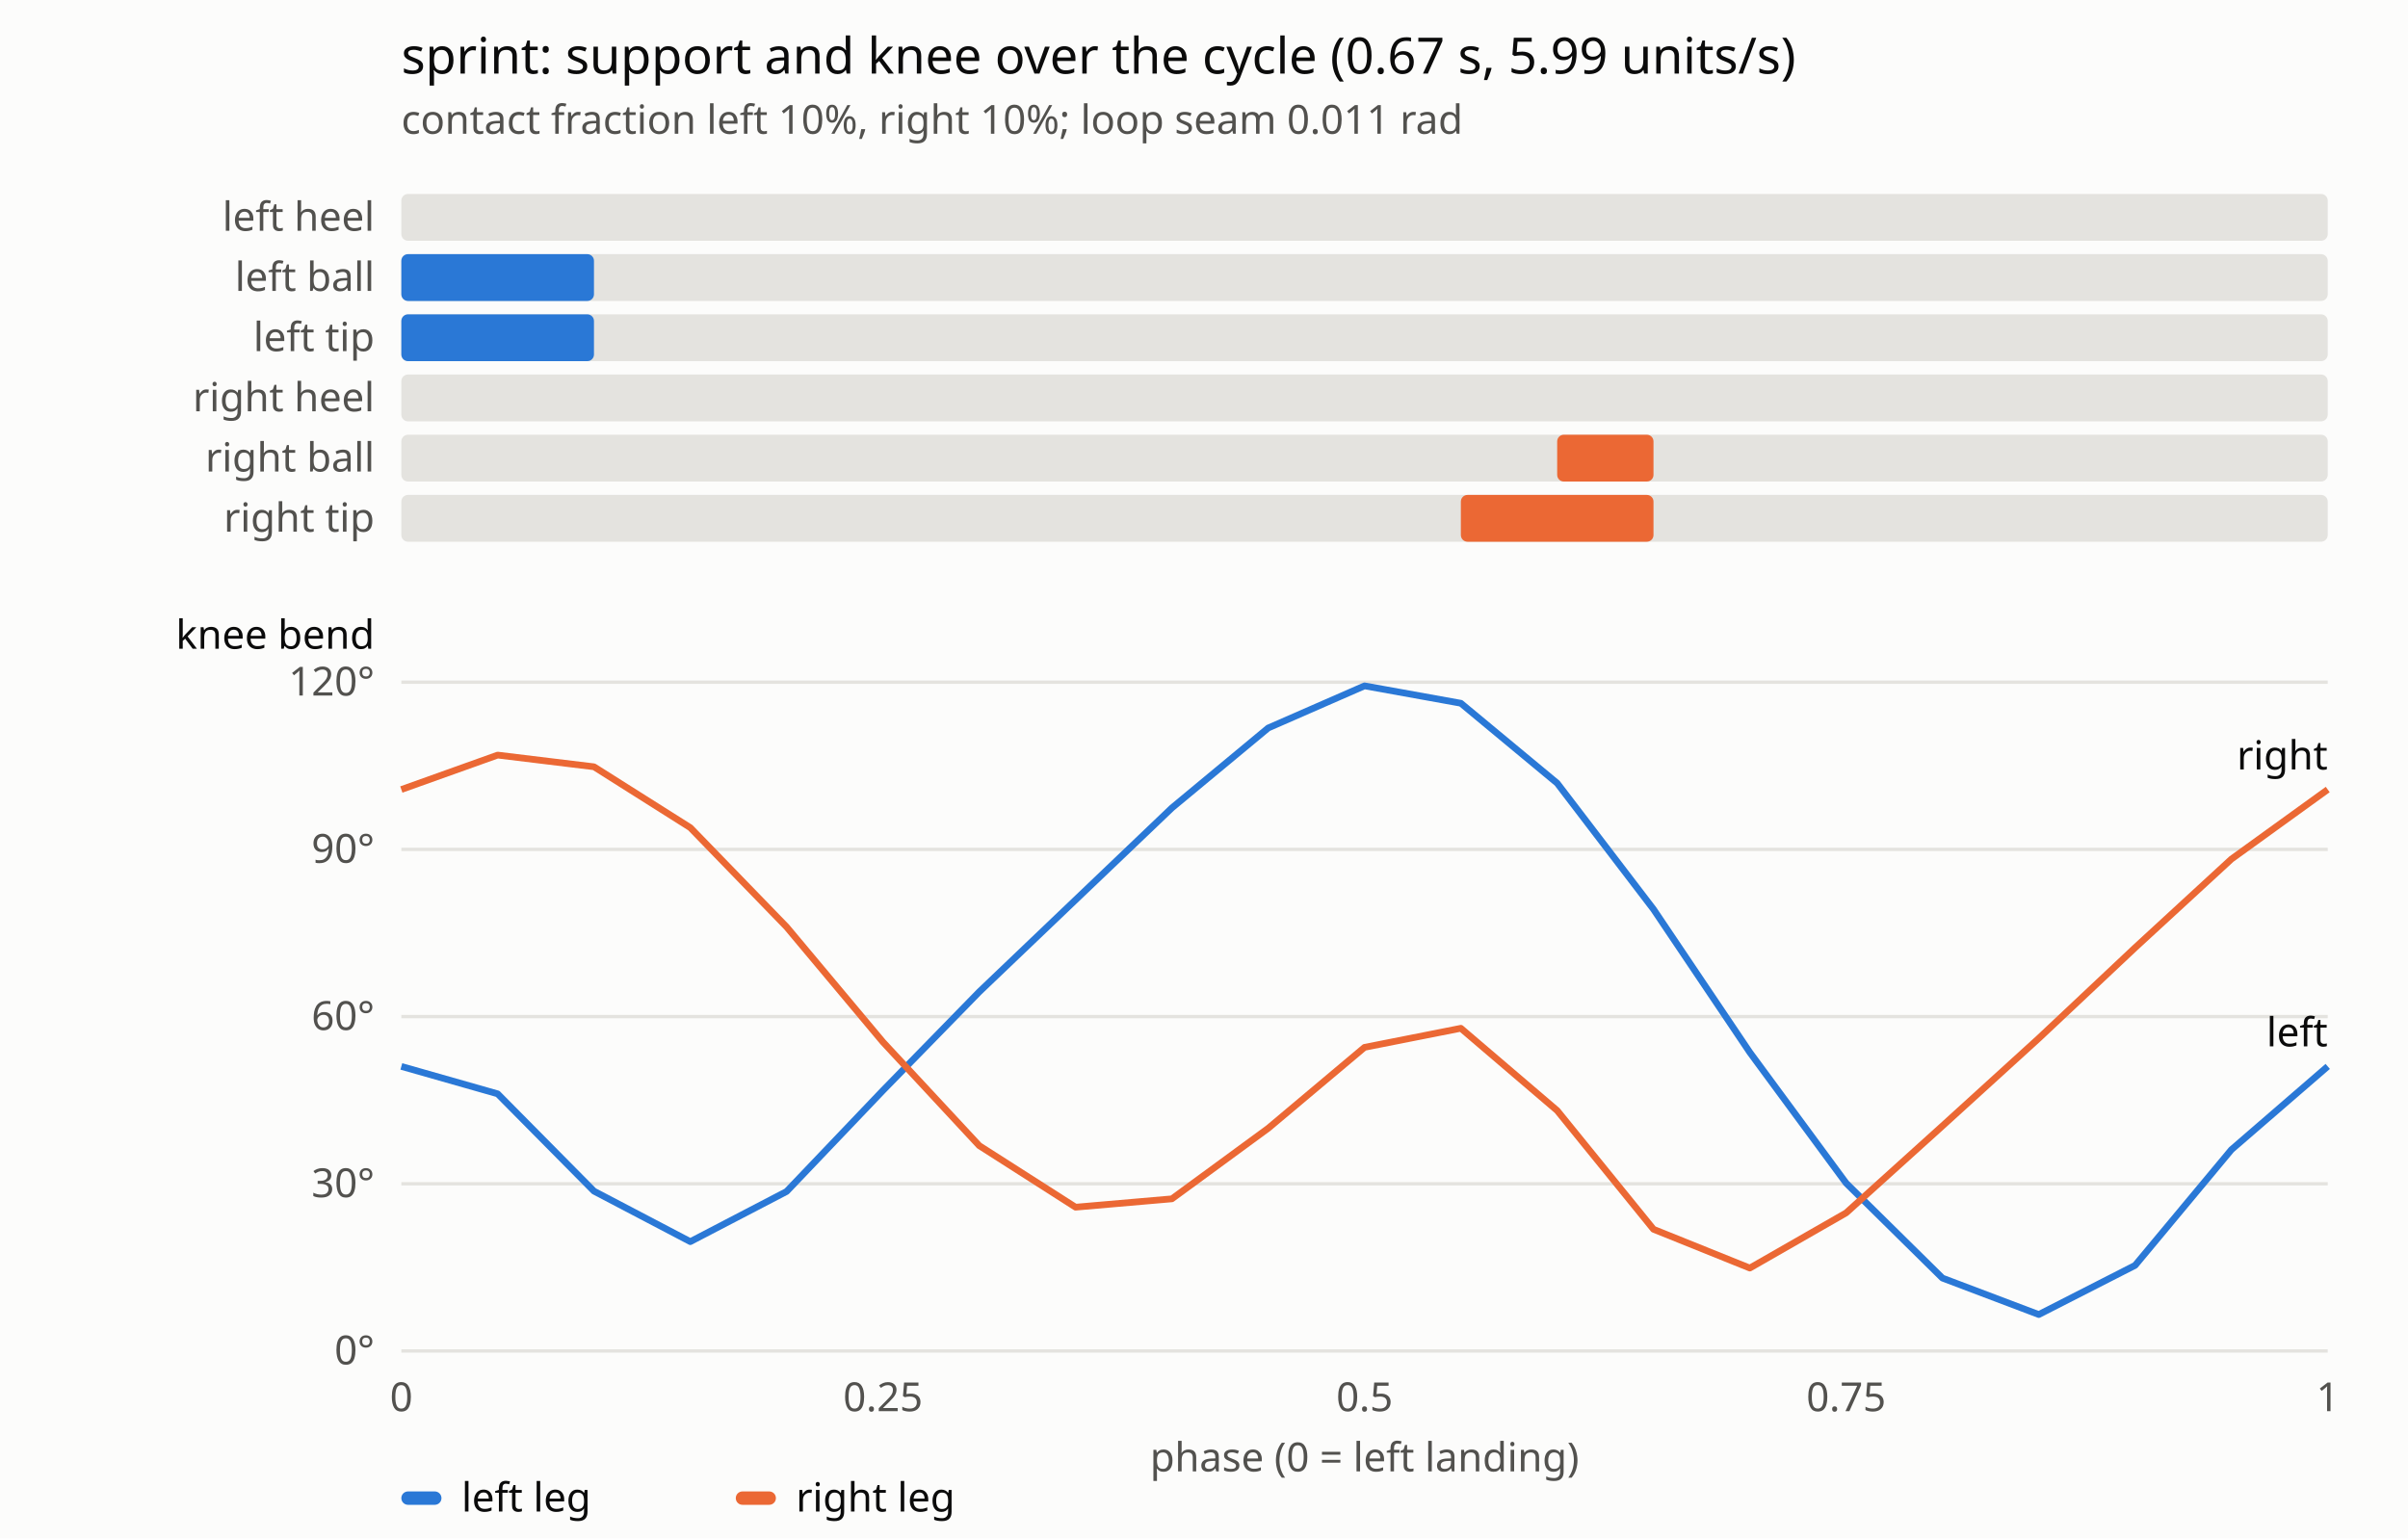
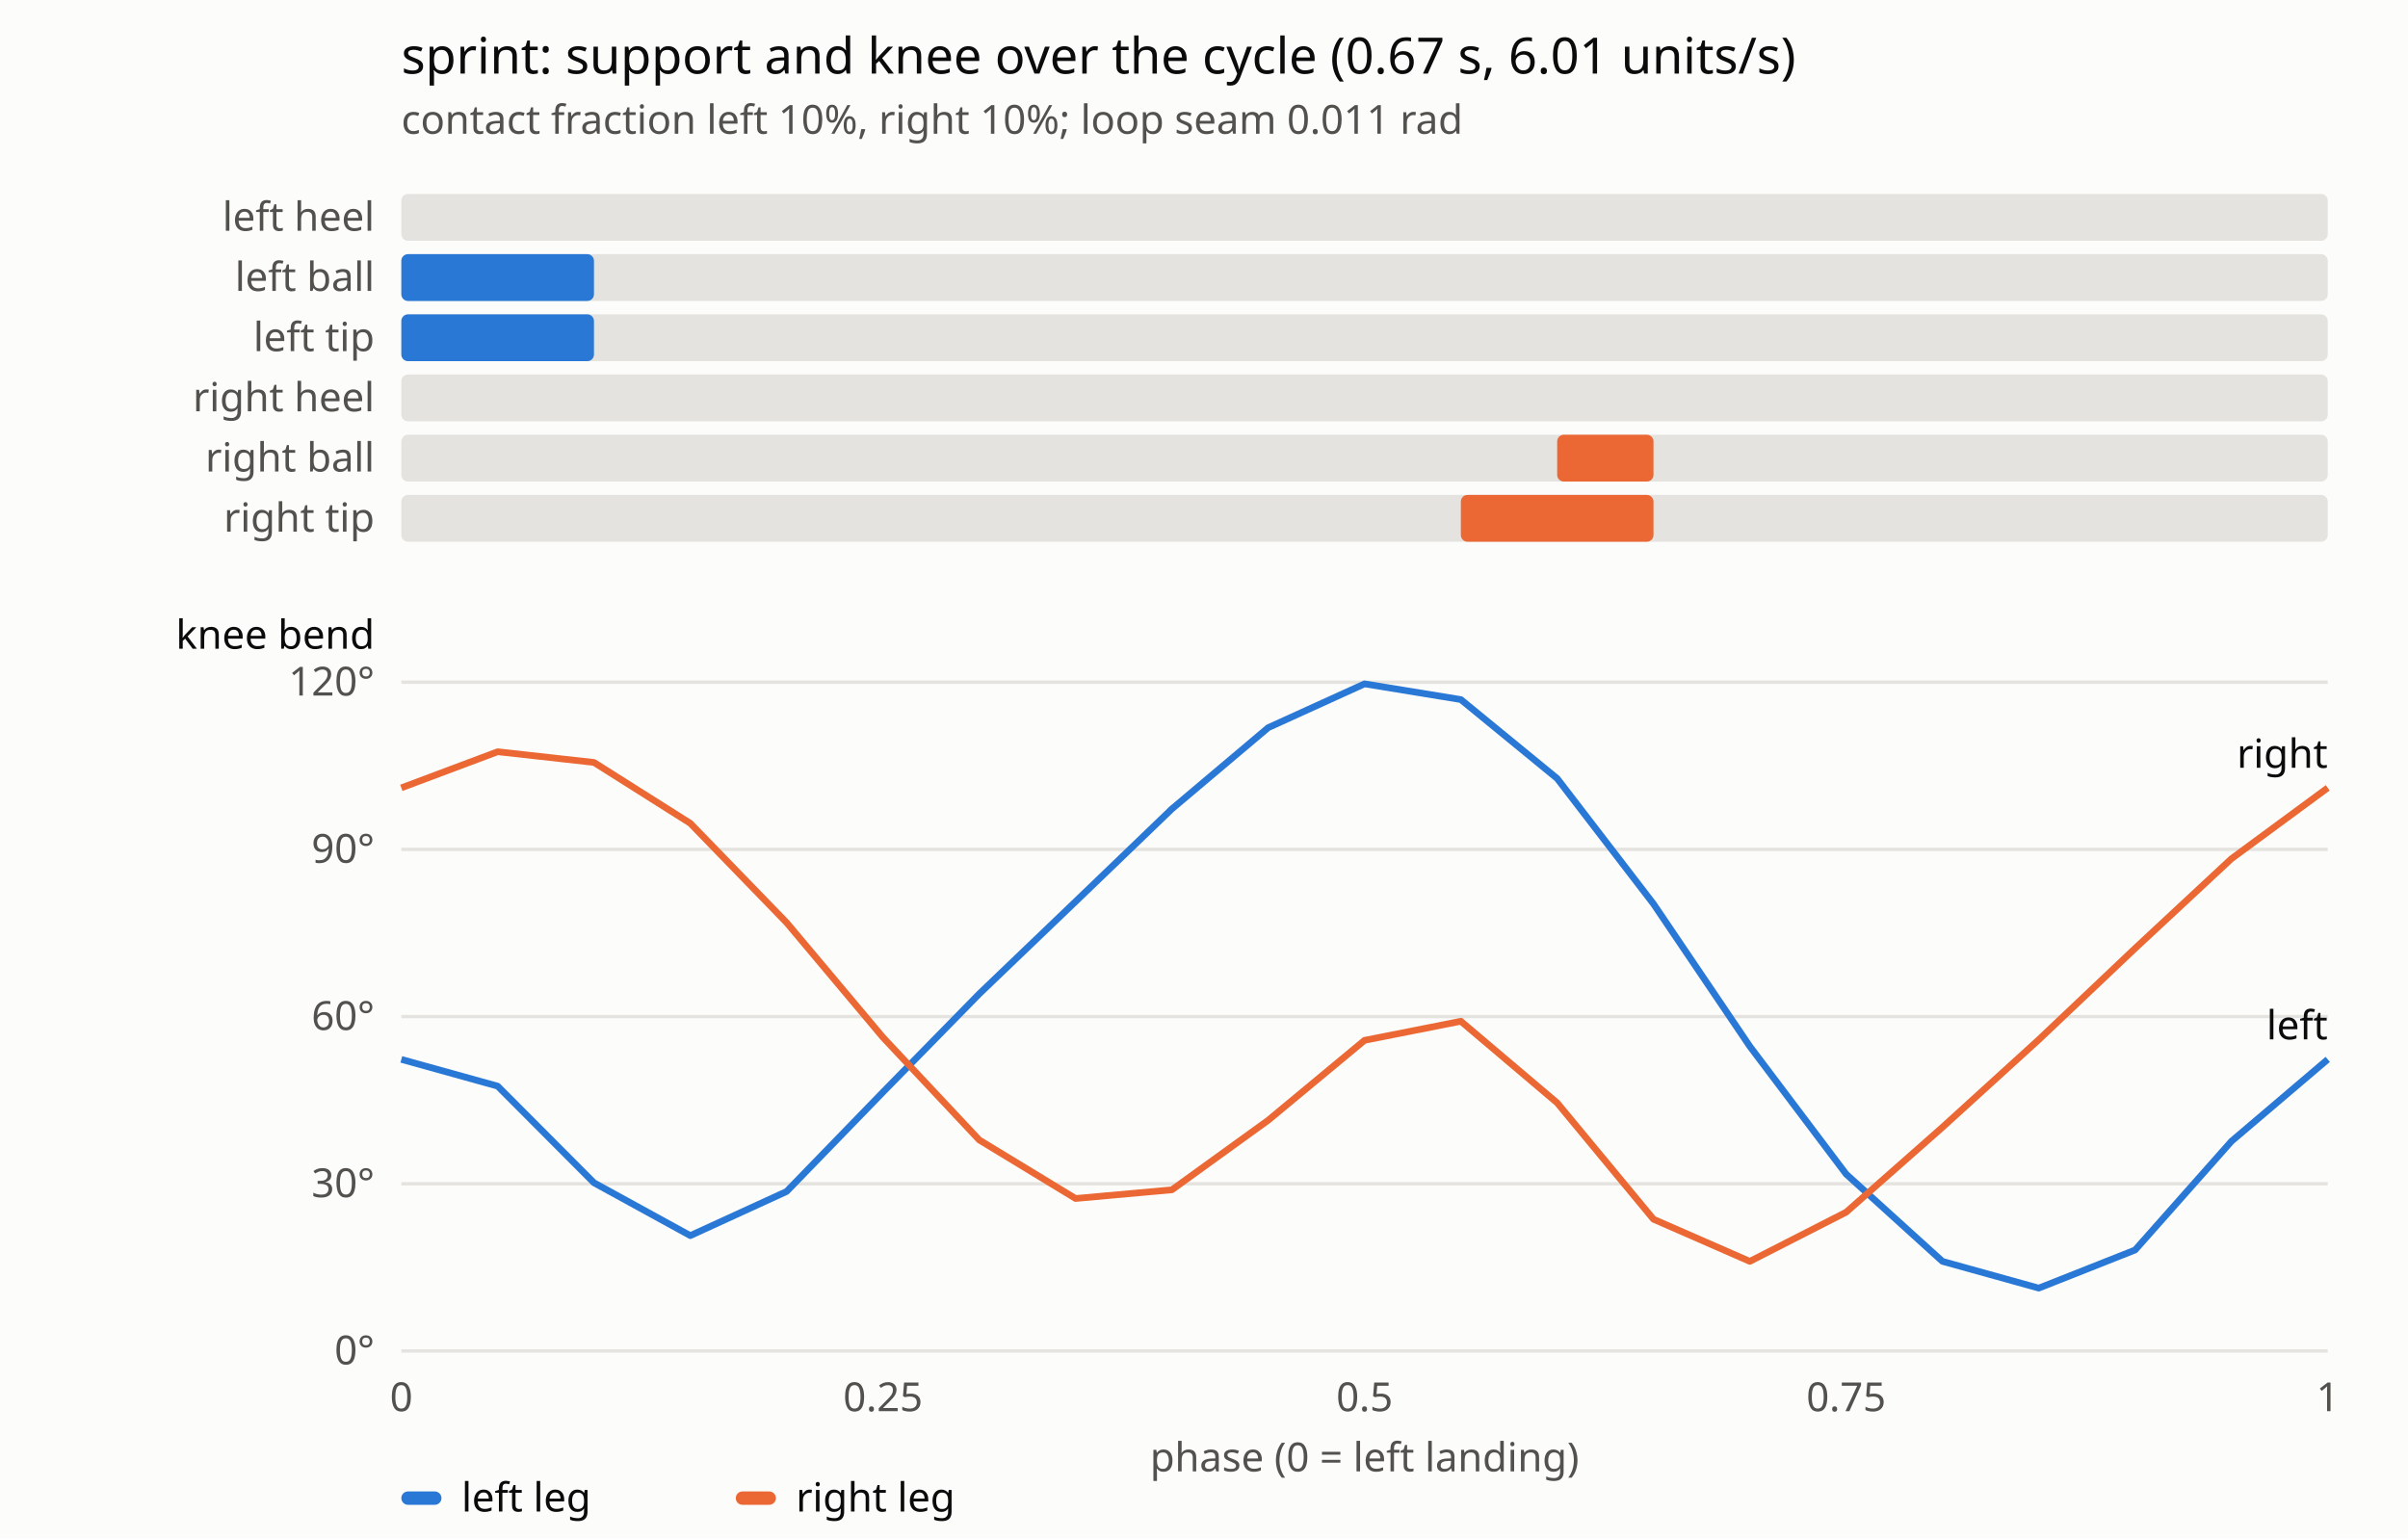
<svg xmlns="http://www.w3.org/2000/svg" width="720" height="460" viewBox="0 0 720 460" font-family="sans-serif" font-size="12">
  <rect width="720" height="460" fill="#fcfcfb" />
-   <text x="120" y="22" font-size="15" fill="#0b0b0b">sprint: support and knee over the cycle (0.67 s, 5.99 units/s)</text>
+   <text x="120" y="22" font-size="15" fill="#0b0b0b">sprint: support and knee over the cycle (0.67 s, 6.01 units/s)</text>
  <text x="120" y="40" fill="#52514e">contact fraction left 10%, right 10%; loop seam 0.011 rad</text>
  <text x="112" y="69" text-anchor="end" fill="#52514e">left heel</text>
  <rect x="120" y="58" width="576" height="14" fill="#e4e3df" rx="2" />
  <text x="112" y="87" text-anchor="end" fill="#52514e">left ball</text>
  <rect x="120" y="76" width="576" height="14" fill="#e4e3df" rx="2" />
  <rect x="120.0" y="76" width="57.6" height="14" fill="#2a78d6" rx="2" />
  <text x="112" y="105" text-anchor="end" fill="#52514e">left tip</text>
  <rect x="120" y="94" width="576" height="14" fill="#e4e3df" rx="2" />
  <rect x="120.0" y="94" width="57.6" height="14" fill="#2a78d6" rx="2" />
  <text x="112" y="123" text-anchor="end" fill="#52514e">right heel</text>
  <rect x="120" y="112" width="576" height="14" fill="#e4e3df" rx="2" />
  <text x="112" y="141" text-anchor="end" fill="#52514e">right ball</text>
  <rect x="120" y="130" width="576" height="14" fill="#e4e3df" rx="2" />
  <rect x="465.6" y="130" width="28.8" height="14" fill="#eb6834" rx="2" />
  <text x="112" y="159" text-anchor="end" fill="#52514e">right tip</text>
  <rect x="120" y="148" width="576" height="14" fill="#e4e3df" rx="2" />
  <rect x="436.8" y="148" width="57.6" height="14" fill="#eb6834" rx="2" />
  <line x1="120" x2="696" y1="404.0" y2="404.0" stroke="#e4e3df" />
  <text x="112" y="408.0" text-anchor="end" fill="#52514e">0°</text>
  <line x1="120" x2="696" y1="354.0" y2="354.0" stroke="#e4e3df" />
  <text x="112" y="358.0" text-anchor="end" fill="#52514e">30°</text>
  <line x1="120" x2="696" y1="304.0" y2="304.0" stroke="#e4e3df" />
  <text x="112" y="308.0" text-anchor="end" fill="#52514e">60°</text>
  <line x1="120" x2="696" y1="254.0" y2="254.0" stroke="#e4e3df" />
  <text x="112" y="258.0" text-anchor="end" fill="#52514e">90°</text>
  <line x1="120" x2="696" y1="204.0" y2="204.0" stroke="#e4e3df" />
  <text x="112" y="208.0" text-anchor="end" fill="#52514e">120°</text>
  <text x="112" y="194" text-anchor="end" fill="#0b0b0b">knee bend</text>
-   <polyline points="120.0,318.9 148.8,327.1 177.6,356.2 206.4,371.3 235.2,356.3 264.0,326.1 292.8,296.6 321.6,269.1 350.4,241.6 379.2,217.7 408.0,205.1 436.8,210.3 465.6,234.2 494.4,271.9 523.2,314.7 552.0,353.8 580.8,382.2 609.6,393.1 638.4,378.4 667.2,343.8 696.0,318.9" fill="none" stroke="#2a78d6" stroke-width="2" stroke-linejoin="round" />
-   <text x="696" y="312.9" text-anchor="end" fill="#0b0b0b">left</text>
-   <polyline points="120.0,236.1 148.8,225.8 177.6,229.3 206.4,247.5 235.2,277.2 264.0,311.6 292.8,342.6 321.6,361.0 350.4,358.5 379.2,337.4 408.0,313.2 436.8,307.5 465.6,332.1 494.4,367.6 523.2,379.2 552.0,362.7 580.8,336.7 609.6,310.5 638.4,283.4 667.2,256.9 696.0,236.1" fill="none" stroke="#eb6834" stroke-width="2" stroke-linejoin="round" />
-   <text x="696" y="230.1" text-anchor="end" fill="#0b0b0b">right</text>
+   <polyline points="120.0,316.8 148.8,324.8 177.6,353.7 206.4,369.5 235.2,356.3 264.0,326.6 292.8,297.2 321.6,269.6 350.4,241.9 379.2,217.6 408.0,204.5 436.8,209.2 465.6,232.8 494.4,270.3 523.2,312.9 552.0,351.1 580.8,377.2 609.6,385.2 638.4,373.8 667.2,341.3 696.0,316.8" fill="none" stroke="#2a78d6" stroke-width="2" stroke-linejoin="round" />
+   <text x="696" y="310.8" text-anchor="end" fill="#0b0b0b">left</text>
+   <polyline points="120.0,235.6 148.8,224.8 177.6,228.0 206.4,246.2 235.2,275.9 264.0,310.2 292.8,340.9 321.6,358.4 350.4,355.8 379.2,335.0 408.0,311.1 436.8,305.4 465.6,329.8 494.4,364.6 523.2,377.2 552.0,362.5 580.8,337.1 609.6,310.9 638.4,283.6 667.2,256.8 696.0,235.6" fill="none" stroke="#eb6834" stroke-width="2" stroke-linejoin="round" />
+   <text x="696" y="229.6" text-anchor="end" fill="#0b0b0b">right</text>
  <text x="120.0" y="422" text-anchor="middle" fill="#52514e">0</text>
  <text x="264.0" y="422" text-anchor="middle" fill="#52514e">0.25</text>
  <text x="408.0" y="422" text-anchor="middle" fill="#52514e">0.5</text>
  <text x="552.0" y="422" text-anchor="middle" fill="#52514e">0.75</text>
  <text x="696.0" y="422" text-anchor="middle" fill="#52514e">1</text>
  <text x="408.0" y="440" text-anchor="middle" fill="#52514e">phase (0 = left landing)</text>
  <rect x="120" y="446" width="12" height="4" fill="#2a78d6" rx="2" />
  <text x="138" y="452" fill="#0b0b0b">left leg</text>
  <rect x="220" y="446" width="12" height="4" fill="#eb6834" rx="2" />
  <text x="238" y="452" fill="#0b0b0b">right leg</text>
</svg>
